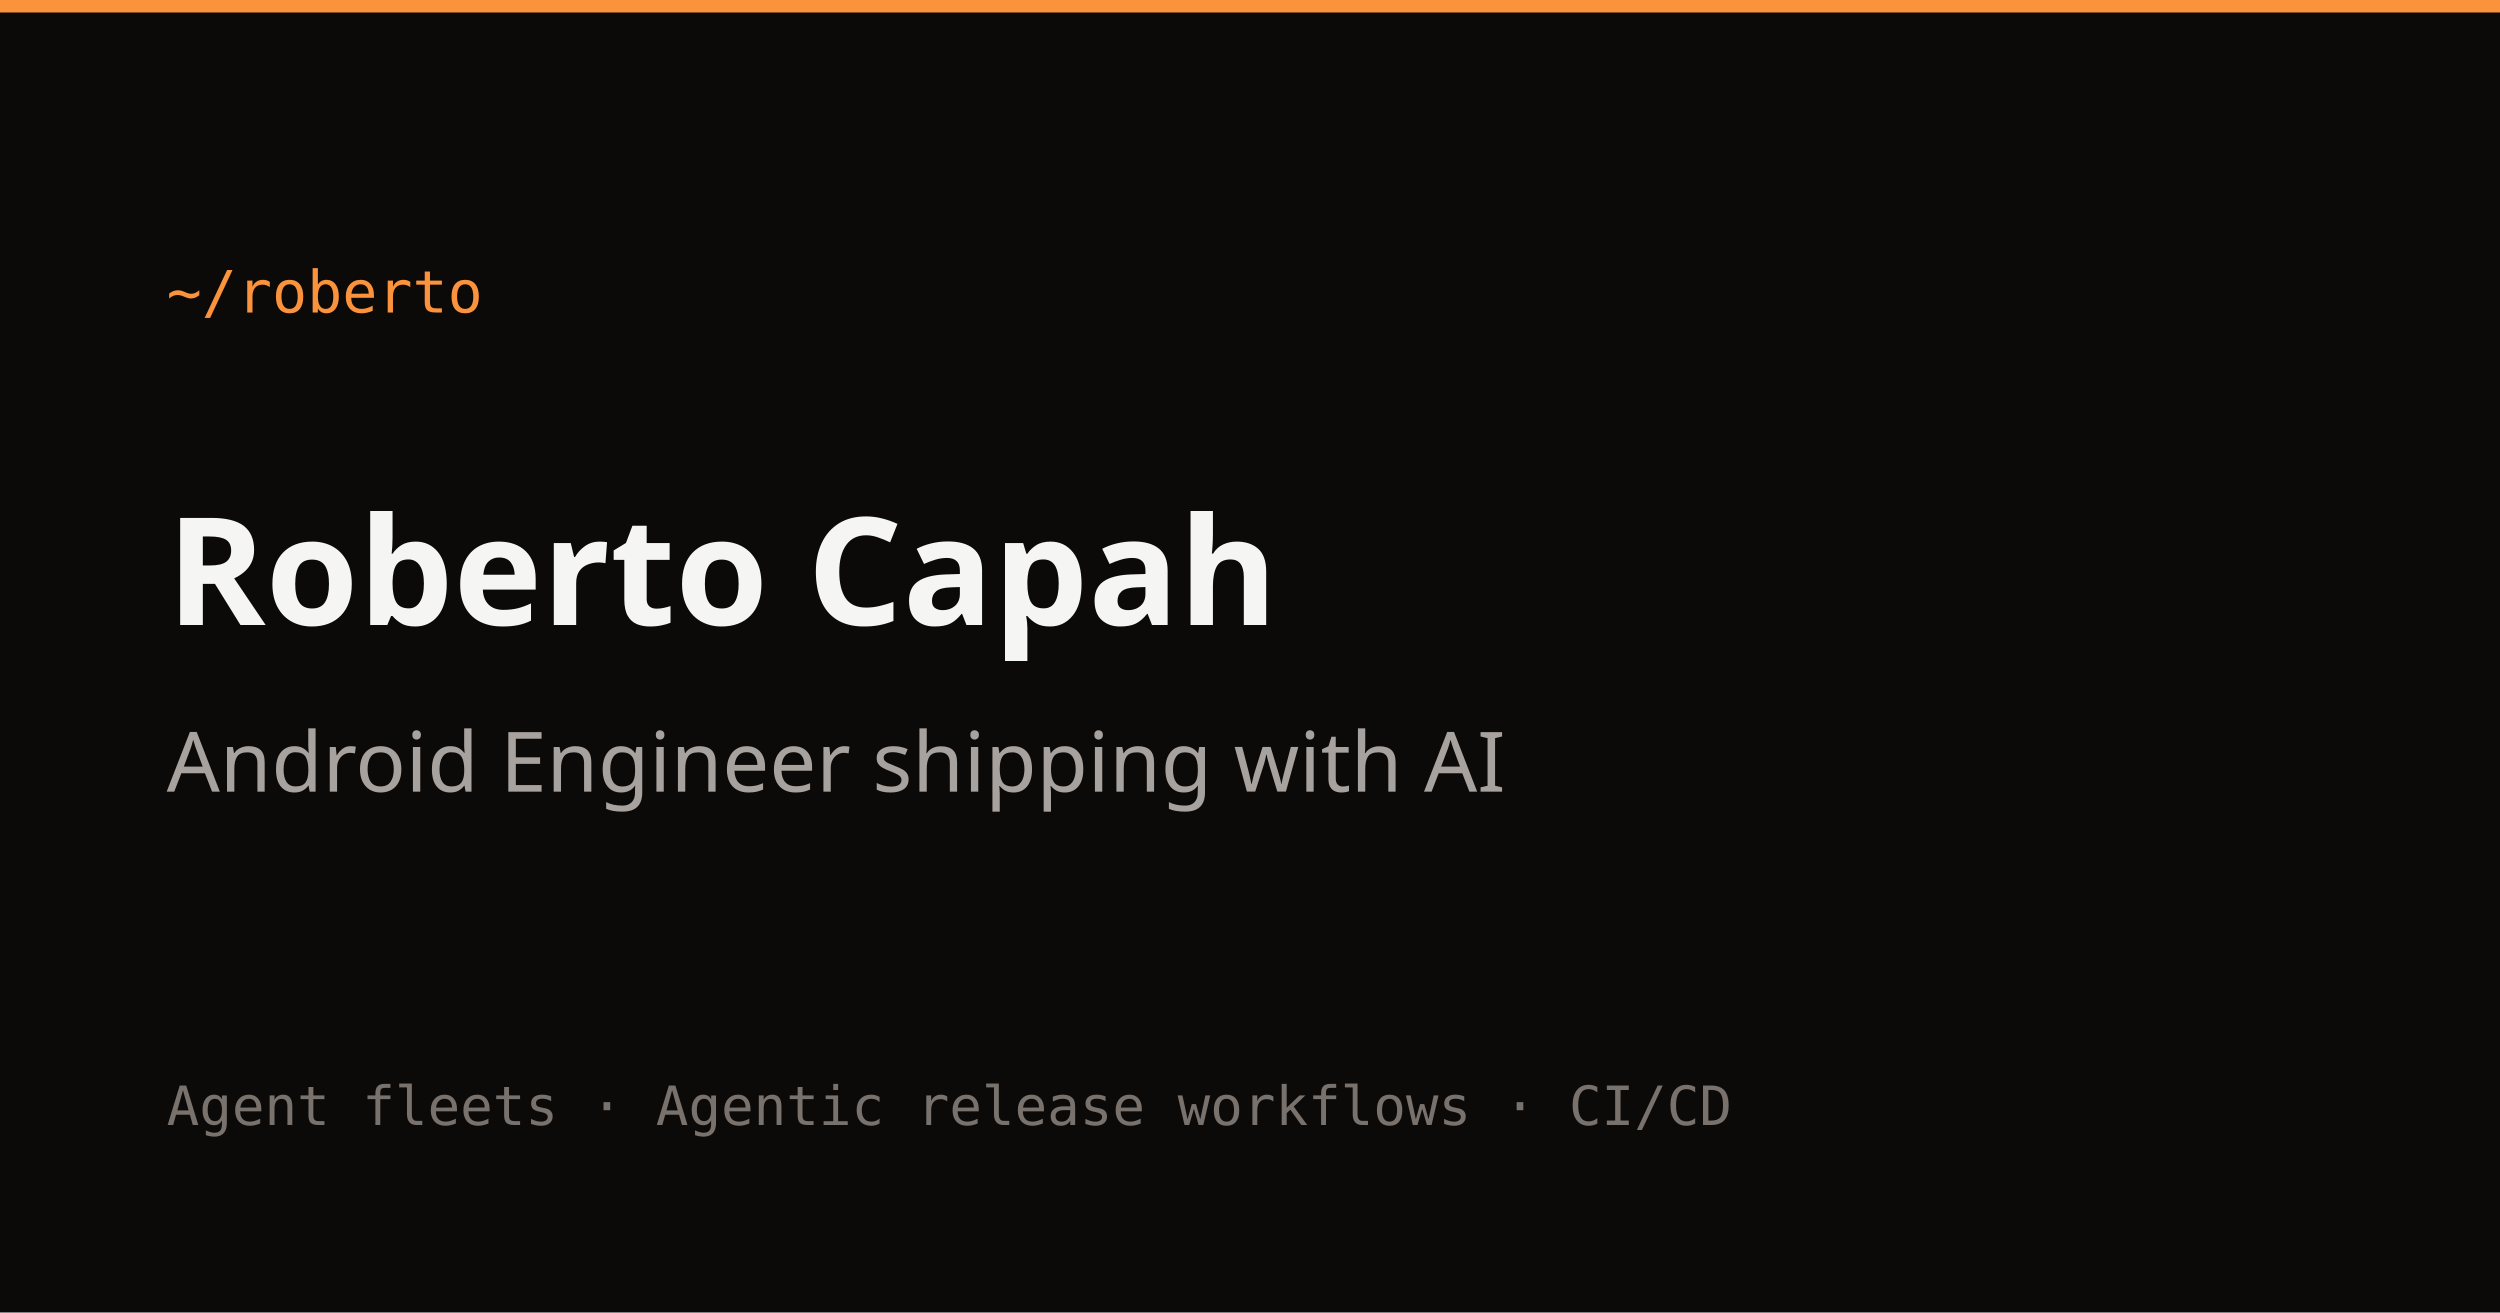
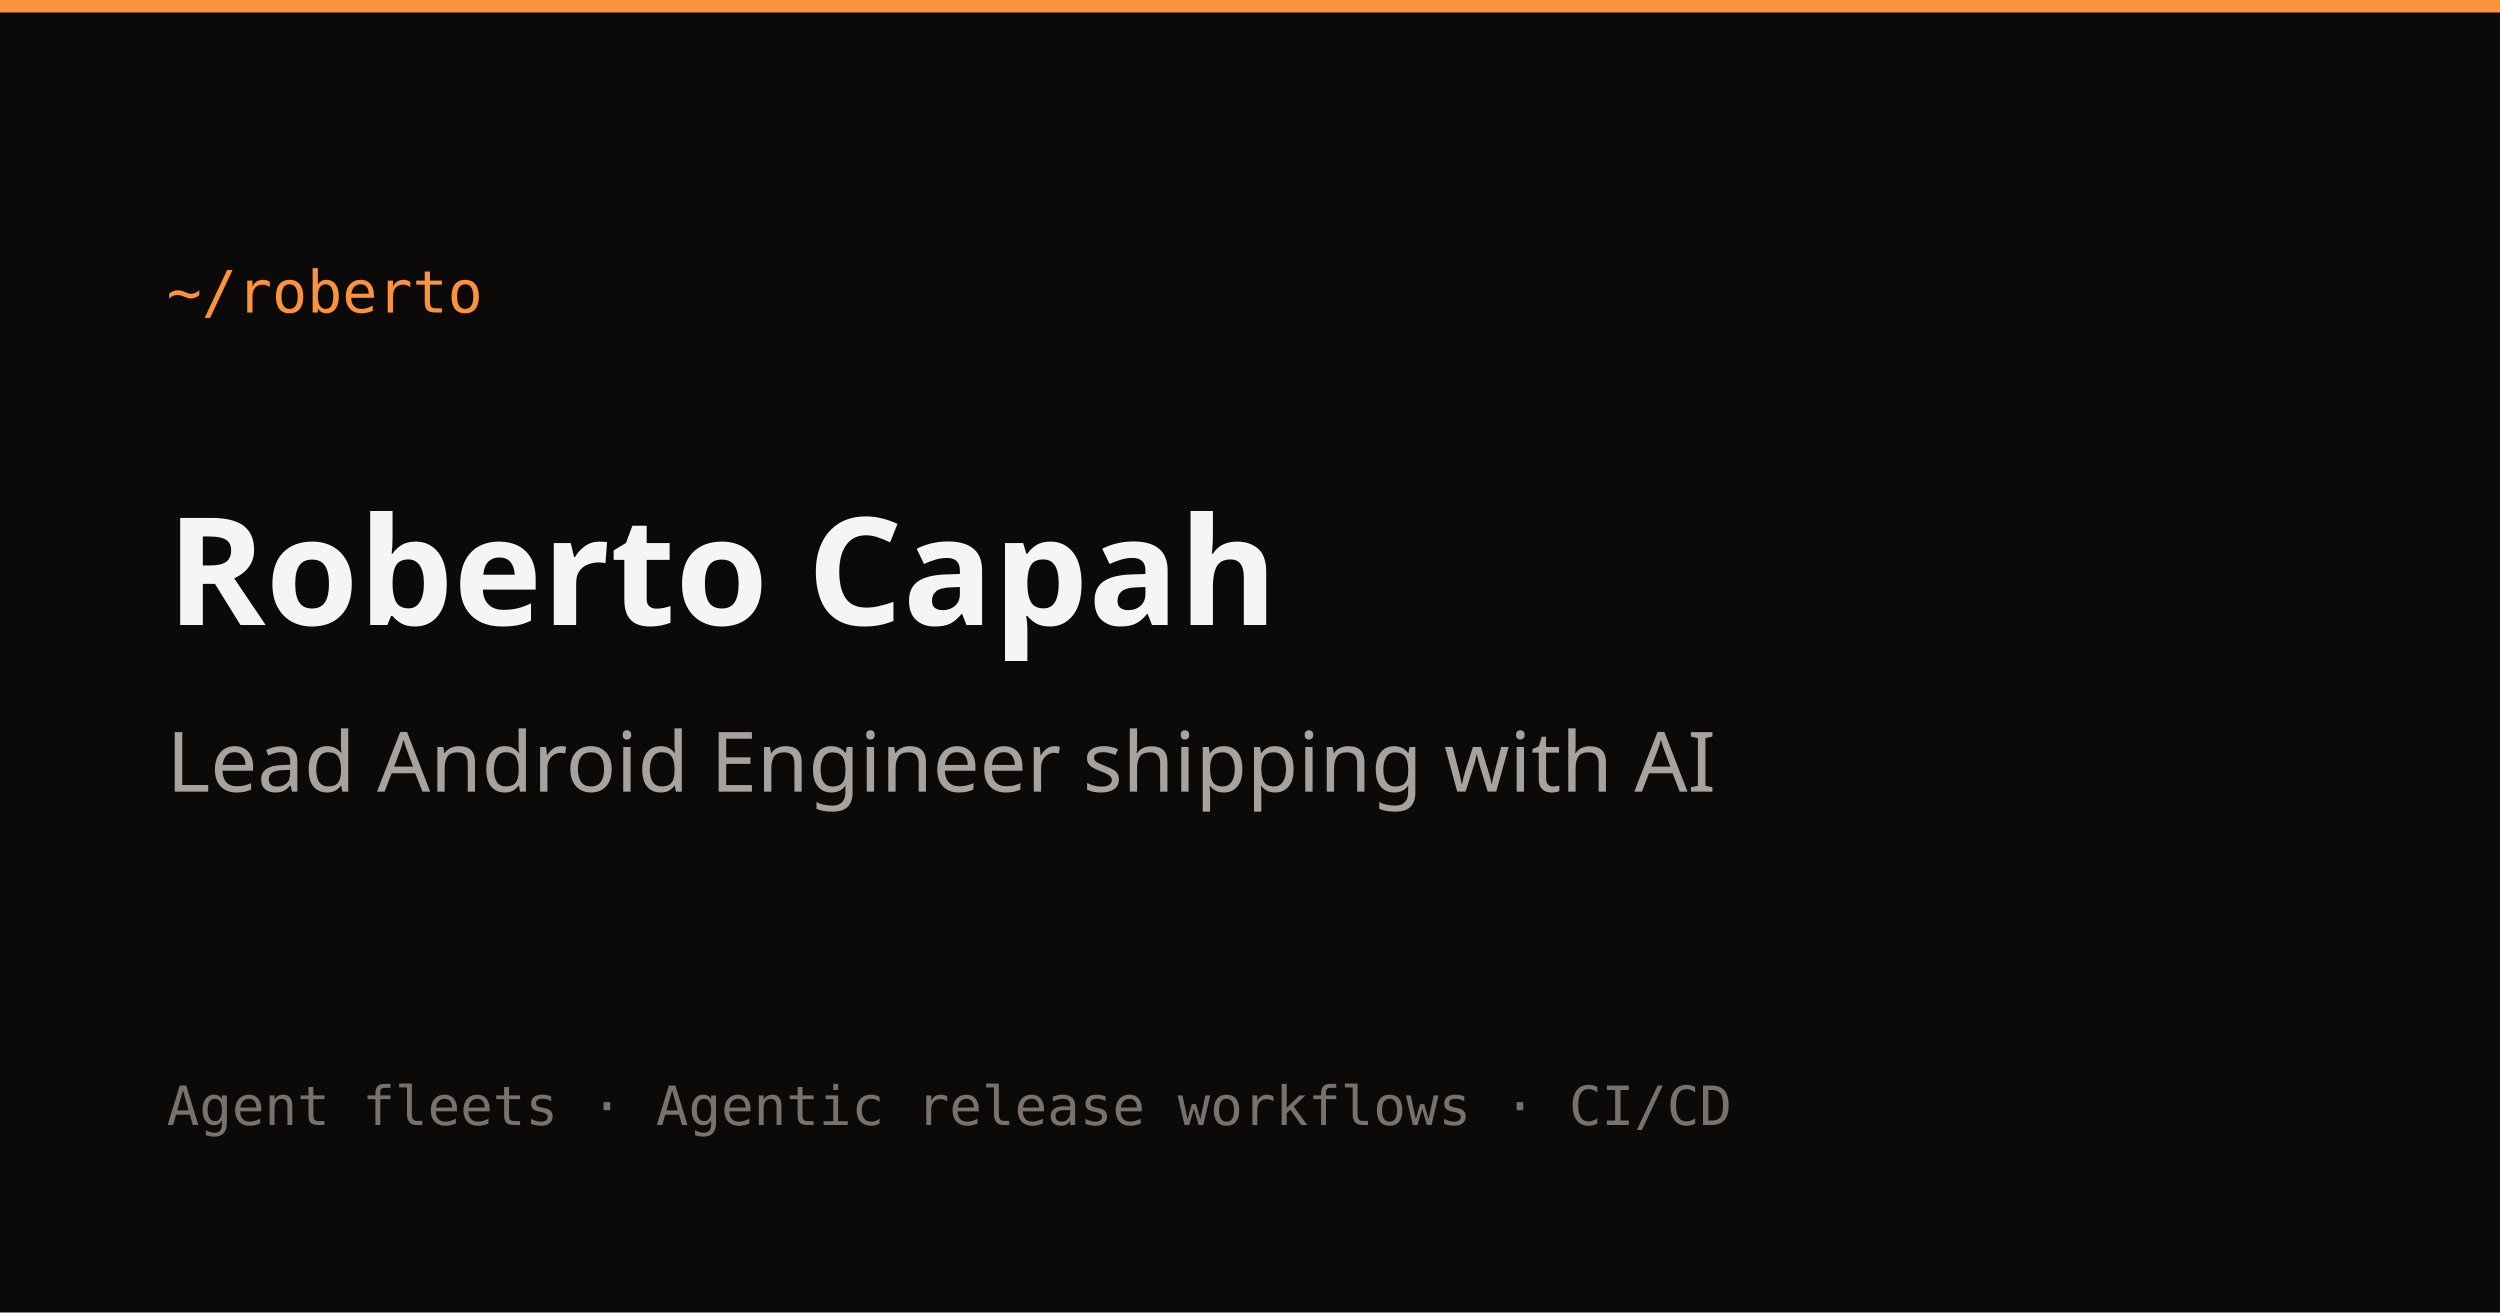
<svg xmlns="http://www.w3.org/2000/svg" viewBox="0 0 1200 630" width="1200" height="630">
  <rect width="1200" height="630" fill="#0c0a09" />
  <rect x="0" y="0" width="1200" height="6" fill="#fb923c" />
  <text x="80" y="150" font-family="ui-monospace, monospace" font-size="28" fill="#fb923c">~/roberto</text>
  <text x="80" y="300" font-family="ui-sans-serif, system-ui, sans-serif" font-size="72" font-weight="700" fill="#f5f5f4">Roberto Capah</text>
-   <text x="80" y="380" font-family="ui-sans-serif, system-ui, sans-serif" font-size="40" font-weight="500" fill="#a8a29e">Android Engineer shipping with AI</text>
+   <text x="80" y="380" font-family="ui-sans-serif, system-ui, sans-serif" font-size="40" font-weight="500" fill="#a8a29e">Lead Android Engineer shipping with AI</text>
  <text x="80" y="540" font-family="ui-monospace, monospace" font-size="26" fill="#78716c">Agent fleets · Agentic release workflows · CI/CD</text>
</svg>
